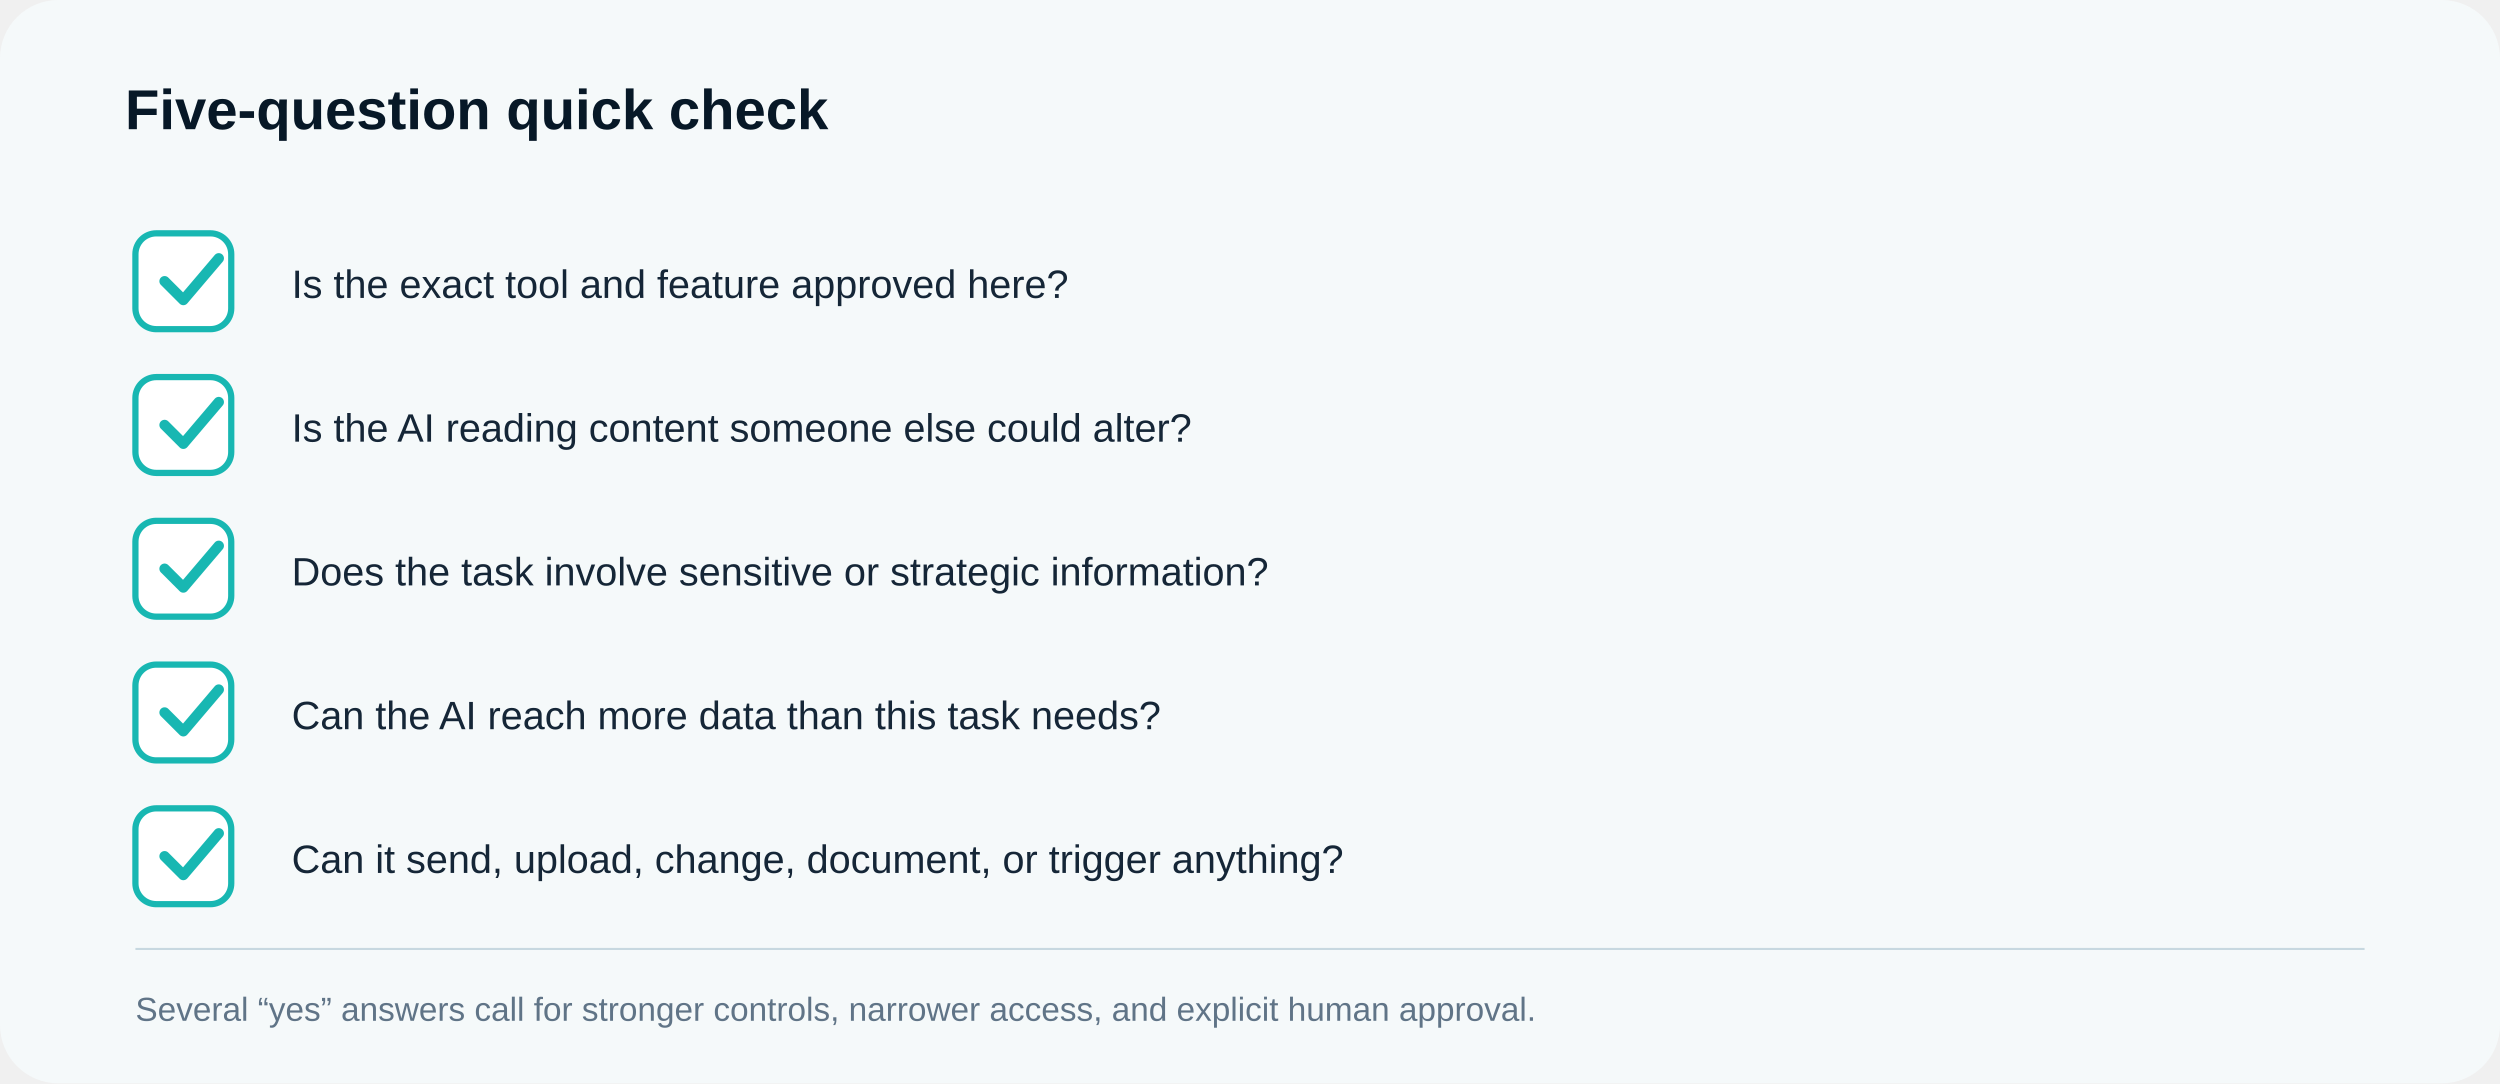
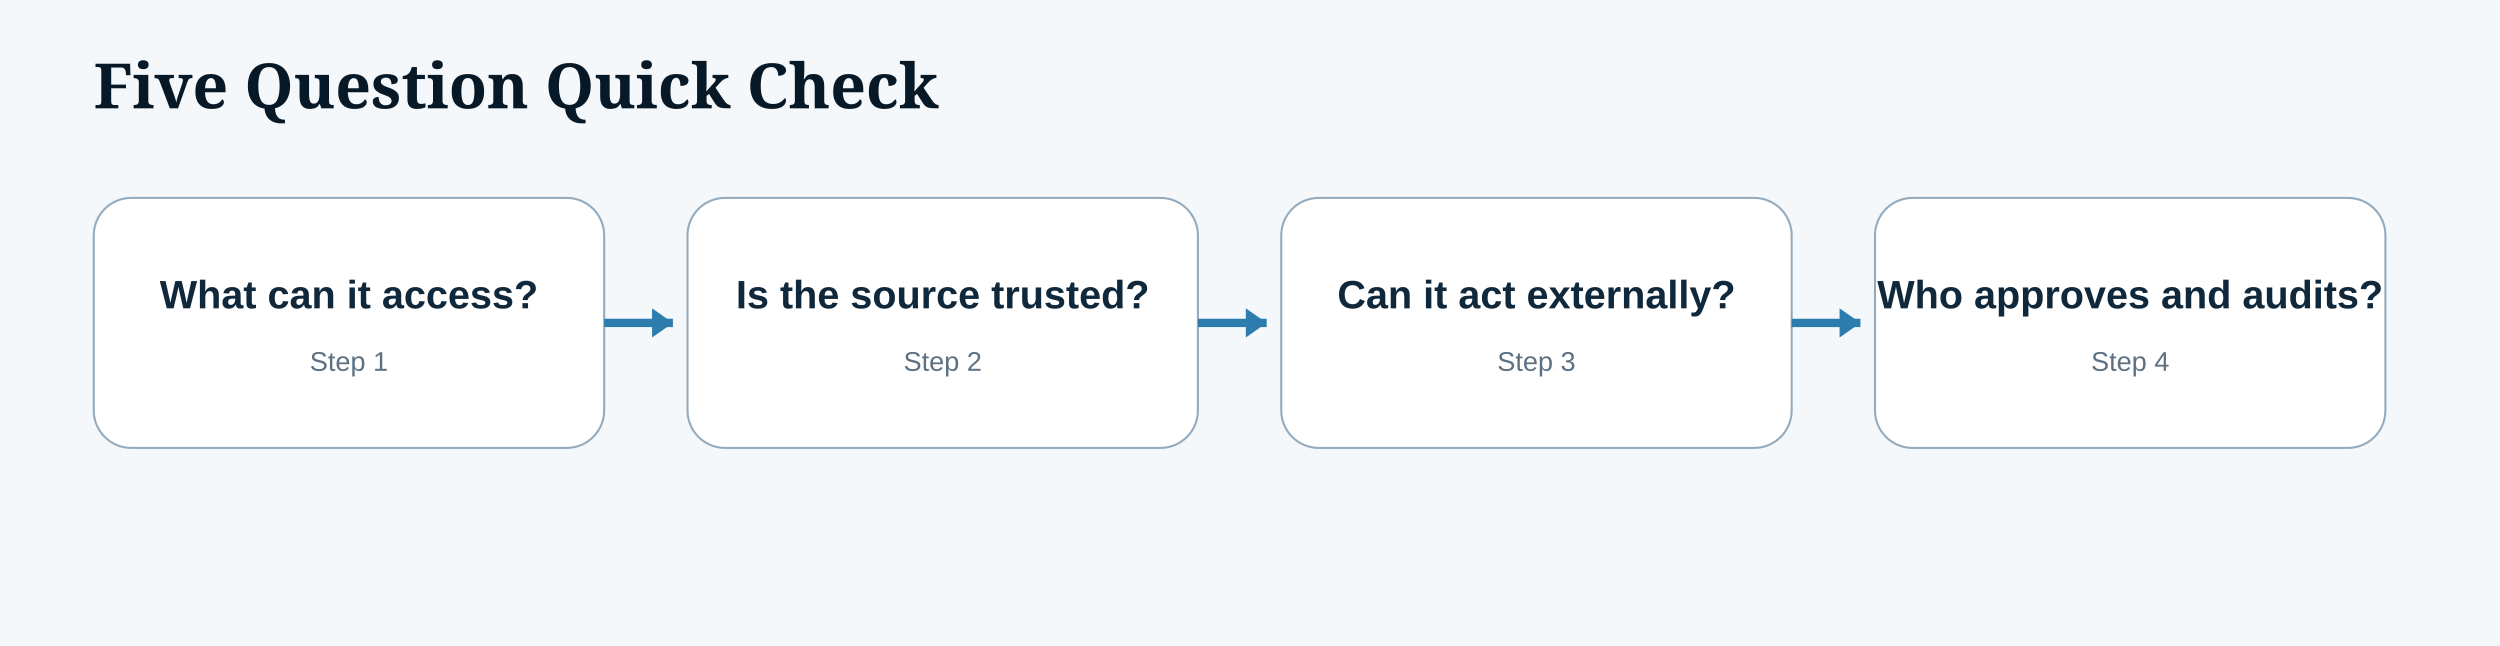
- <svg xmlns="http://www.w3.org/2000/svg" width="1200" height="520" viewBox="0 0 1200 520" role="img" aria-labelledby="title desc">
-   <rect width="1200" height="520" rx="28" fill="#F5F9FA" />
-   <text x="60" y="62" font-family="Arial" font-size="27" font-weight="700" fill="#071827">Five-question quick check</text>
-   <rect x="65" y="112" width="46" height="46" rx="10" fill="#FFFFFF" stroke="#18B7B2" stroke-width="3" />
-   <path d="M79 135l9 9 17-20" stroke="#18B7B2" stroke-width="5" fill="none" stroke-linecap="round" stroke-linejoin="round" />
-   <text x="140" y="143" font-family="Arial" font-size="19" fill="#152637">Is the exact tool and feature approved here?</text>
-   <rect x="65" y="181" width="46" height="46" rx="10" fill="#FFFFFF" stroke="#18B7B2" stroke-width="3" />
-   <path d="M79 204l9 9 17-20" stroke="#18B7B2" stroke-width="5" fill="none" stroke-linecap="round" stroke-linejoin="round" />
-   <text x="140" y="212" font-family="Arial" font-size="19" fill="#152637">Is the AI reading content someone else could alter?</text>
-   <rect x="65" y="250" width="46" height="46" rx="10" fill="#FFFFFF" stroke="#18B7B2" stroke-width="3" />
-   <path d="M79 273l9 9 17-20" stroke="#18B7B2" stroke-width="5" fill="none" stroke-linecap="round" stroke-linejoin="round" />
-   <text x="140" y="281" font-family="Arial" font-size="19" fill="#152637">Does the task involve sensitive or strategic information?</text>
-   <rect x="65" y="319" width="46" height="46" rx="10" fill="#FFFFFF" stroke="#18B7B2" stroke-width="3" />
-   <path d="M79 342l9 9 17-20" stroke="#18B7B2" stroke-width="5" fill="none" stroke-linecap="round" stroke-linejoin="round" />
-   <text x="140" y="350" font-family="Arial" font-size="19" fill="#152637">Can the AI reach more data than this task needs?</text>
-   <rect x="65" y="388" width="46" height="46" rx="10" fill="#FFFFFF" stroke="#18B7B2" stroke-width="3" />
-   <path d="M79 411l9 9 17-20" stroke="#18B7B2" stroke-width="5" fill="none" stroke-linecap="round" stroke-linejoin="round" />
-   <text x="140" y="419" font-family="Arial" font-size="19" fill="#152637">Can it send, upload, change, document, or trigger anything?</text>
-   <rect x="65" y="455" width="1070" height="1" fill="#C7D8E0" />
-   <text x="65" y="490" font-family="Arial" font-size="16" fill="#607487">Several “yes” answers call for stronger controls, narrower access, and explicit human approval.</text>
+ <svg xmlns="http://www.w3.org/2000/svg" viewBox="0 0 1200 310" role="img" aria-label="Five Question Quick Check">
+   <rect width="1200" height="310" fill="#f4f8fb" />
+   <text x="45" y="52" font-family="Georgia" font-size="30" font-weight="700" fill="#071827">Five Question Quick Check</text>
+   <rect x="45" y="95" width="245" height="120" rx="18" fill="#ffffff" stroke="#94aabd" />
+   <text x="167.5" y="148" text-anchor="middle" font-family="Arial" font-size="19" font-weight="700" fill="#10283b">What can it access?</text>
+   <text x="167.5" y="178" text-anchor="middle" font-family="Arial" font-size="13" fill="#5d7183">Step 1</text>
+   <path d="M290 155 H323" stroke="#2d7cae" stroke-width="4" />
+   <path d="M323 155 l-10 -7 v14z" fill="#2d7cae" />
+   <rect x="330" y="95" width="245" height="120" rx="18" fill="#ffffff" stroke="#94aabd" />
+   <text x="452.5" y="148" text-anchor="middle" font-family="Arial" font-size="19" font-weight="700" fill="#10283b">Is the source trusted?</text>
+   <text x="452.5" y="178" text-anchor="middle" font-family="Arial" font-size="13" fill="#5d7183">Step 2</text>
+   <path d="M575 155 H608" stroke="#2d7cae" stroke-width="4" />
+   <path d="M608 155 l-10 -7 v14z" fill="#2d7cae" />
+   <rect x="615" y="95" width="245" height="120" rx="18" fill="#ffffff" stroke="#94aabd" />
+   <text x="737.5" y="148" text-anchor="middle" font-family="Arial" font-size="19" font-weight="700" fill="#10283b">Can it act externally?</text>
+   <text x="737.5" y="178" text-anchor="middle" font-family="Arial" font-size="13" fill="#5d7183">Step 3</text>
+   <path d="M860 155 H893" stroke="#2d7cae" stroke-width="4" />
+   <path d="M893 155 l-10 -7 v14z" fill="#2d7cae" />
+   <rect x="900" y="95" width="245" height="120" rx="18" fill="#ffffff" stroke="#94aabd" />
+   <text x="1022.5" y="148" text-anchor="middle" font-family="Arial" font-size="19" font-weight="700" fill="#10283b">Who approves and audits?</text>
+   <text x="1022.5" y="178" text-anchor="middle" font-family="Arial" font-size="13" fill="#5d7183">Step 4</text>
</svg>
